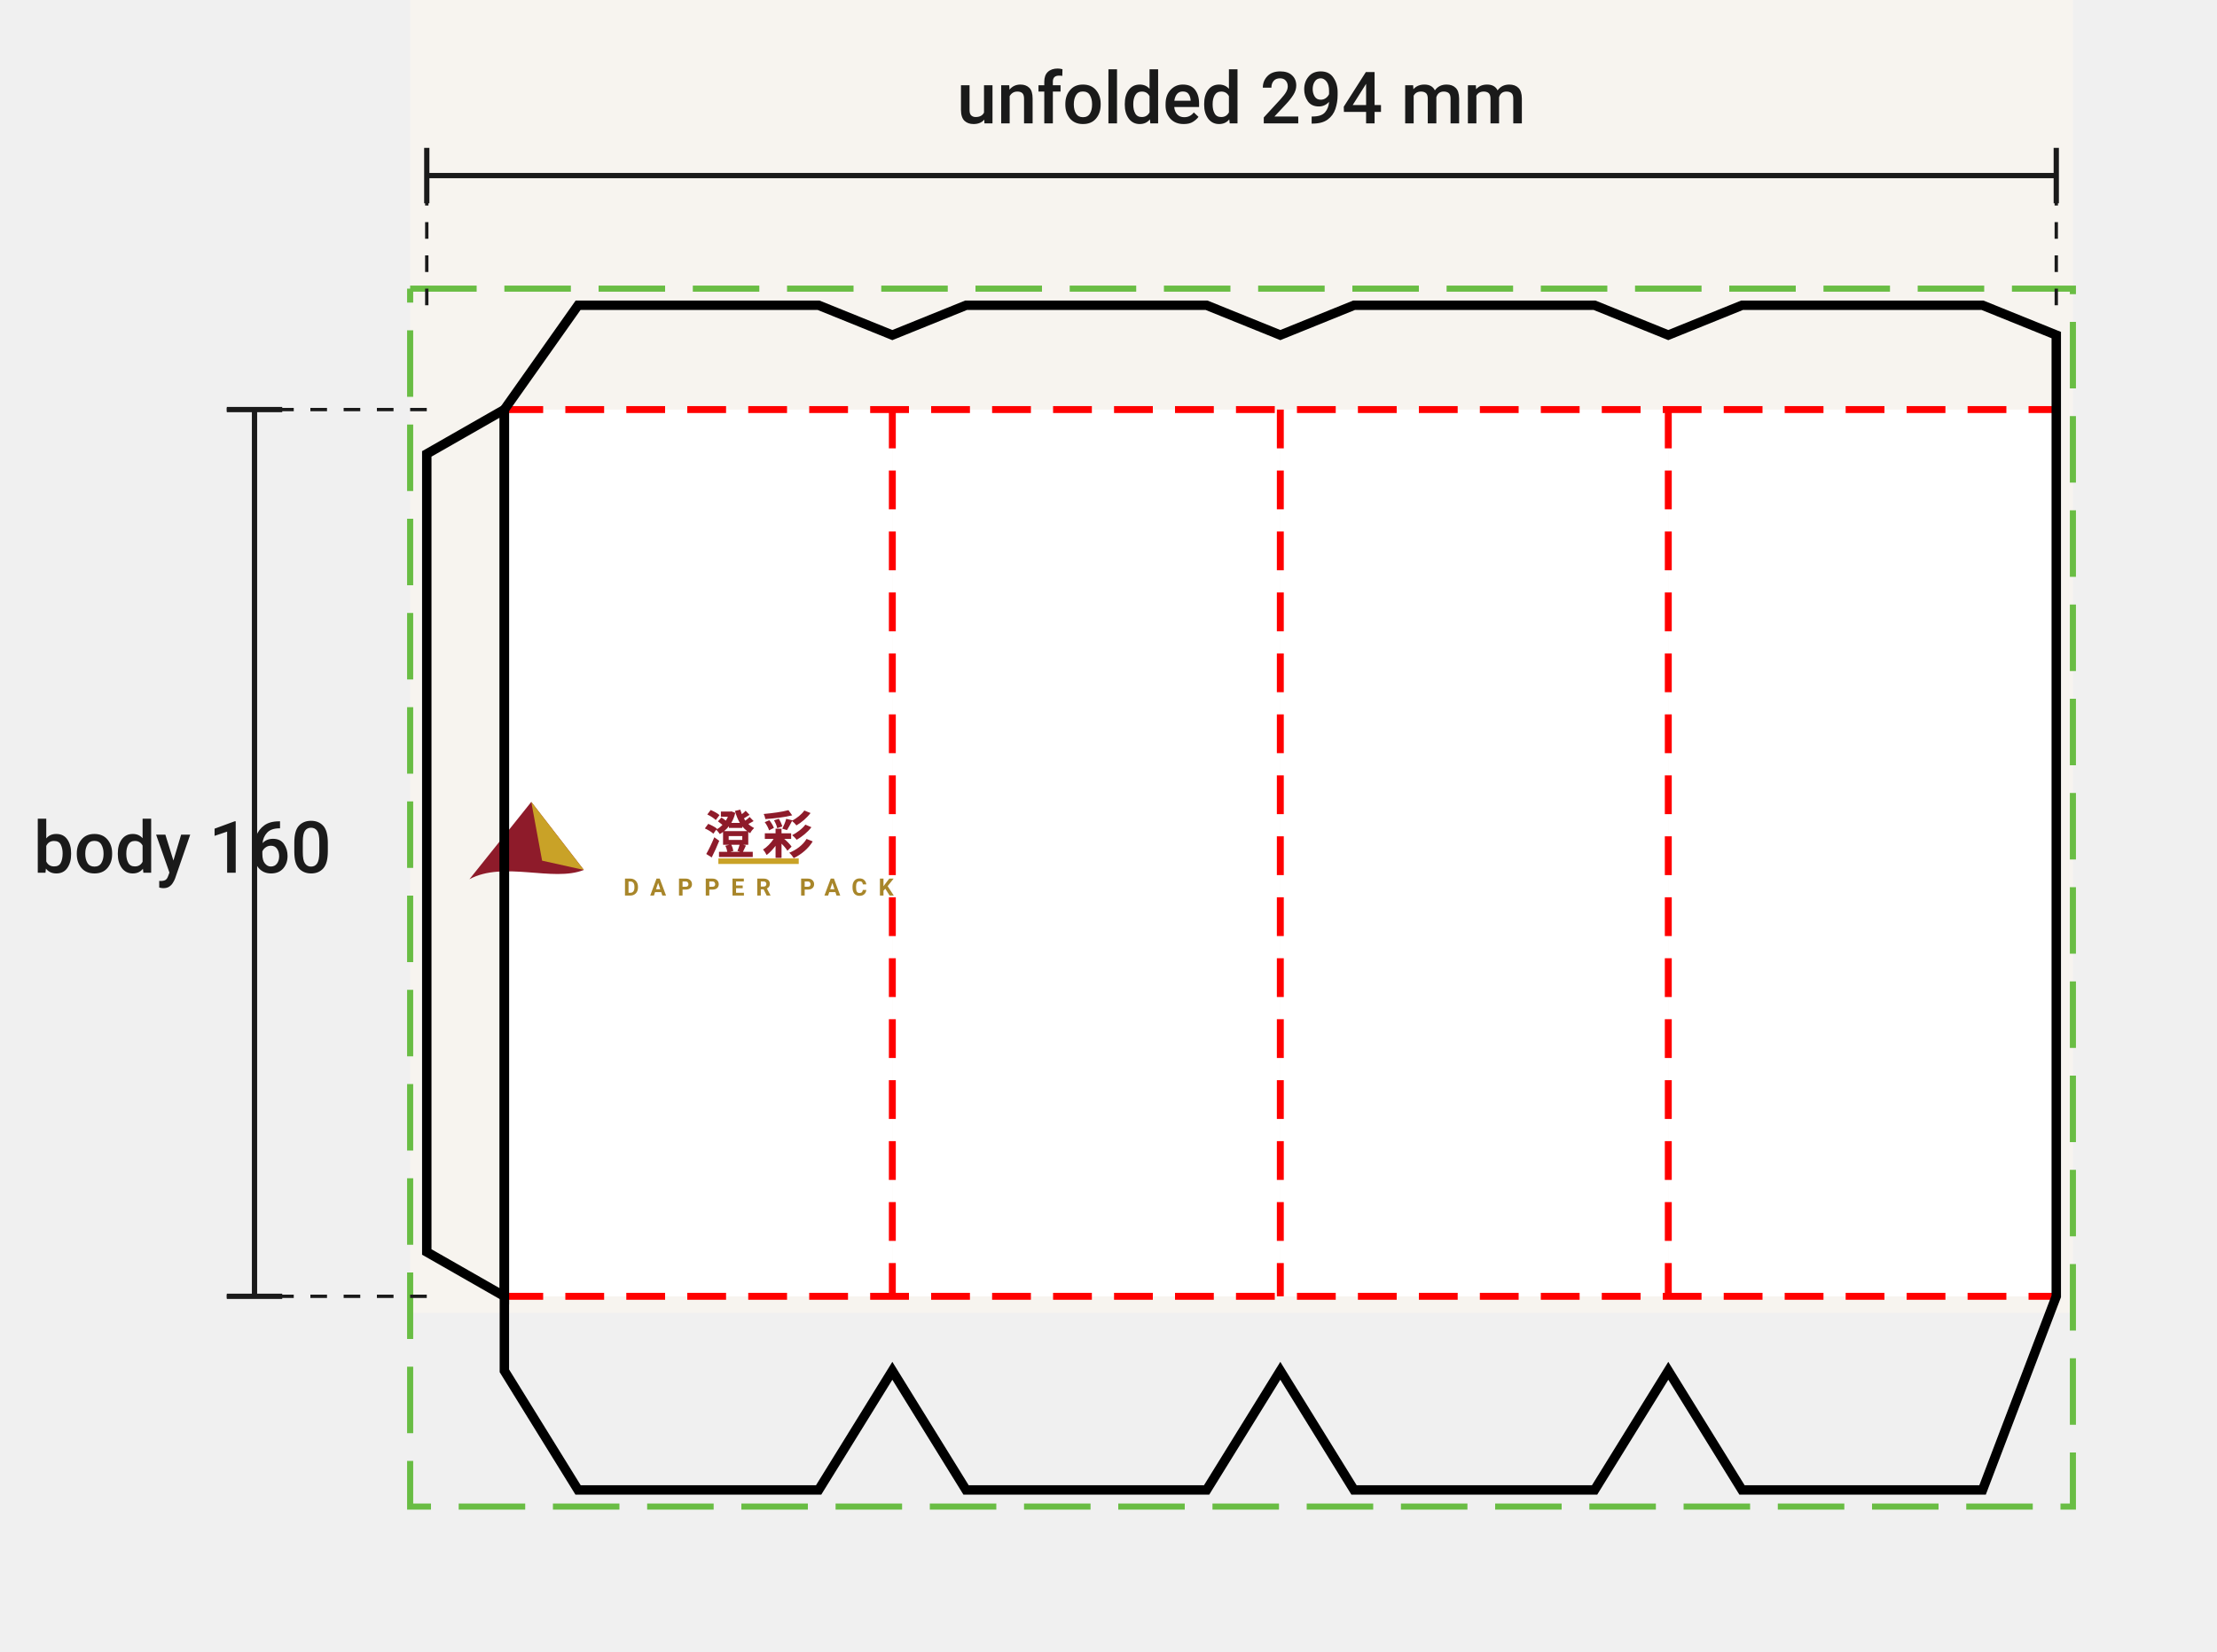
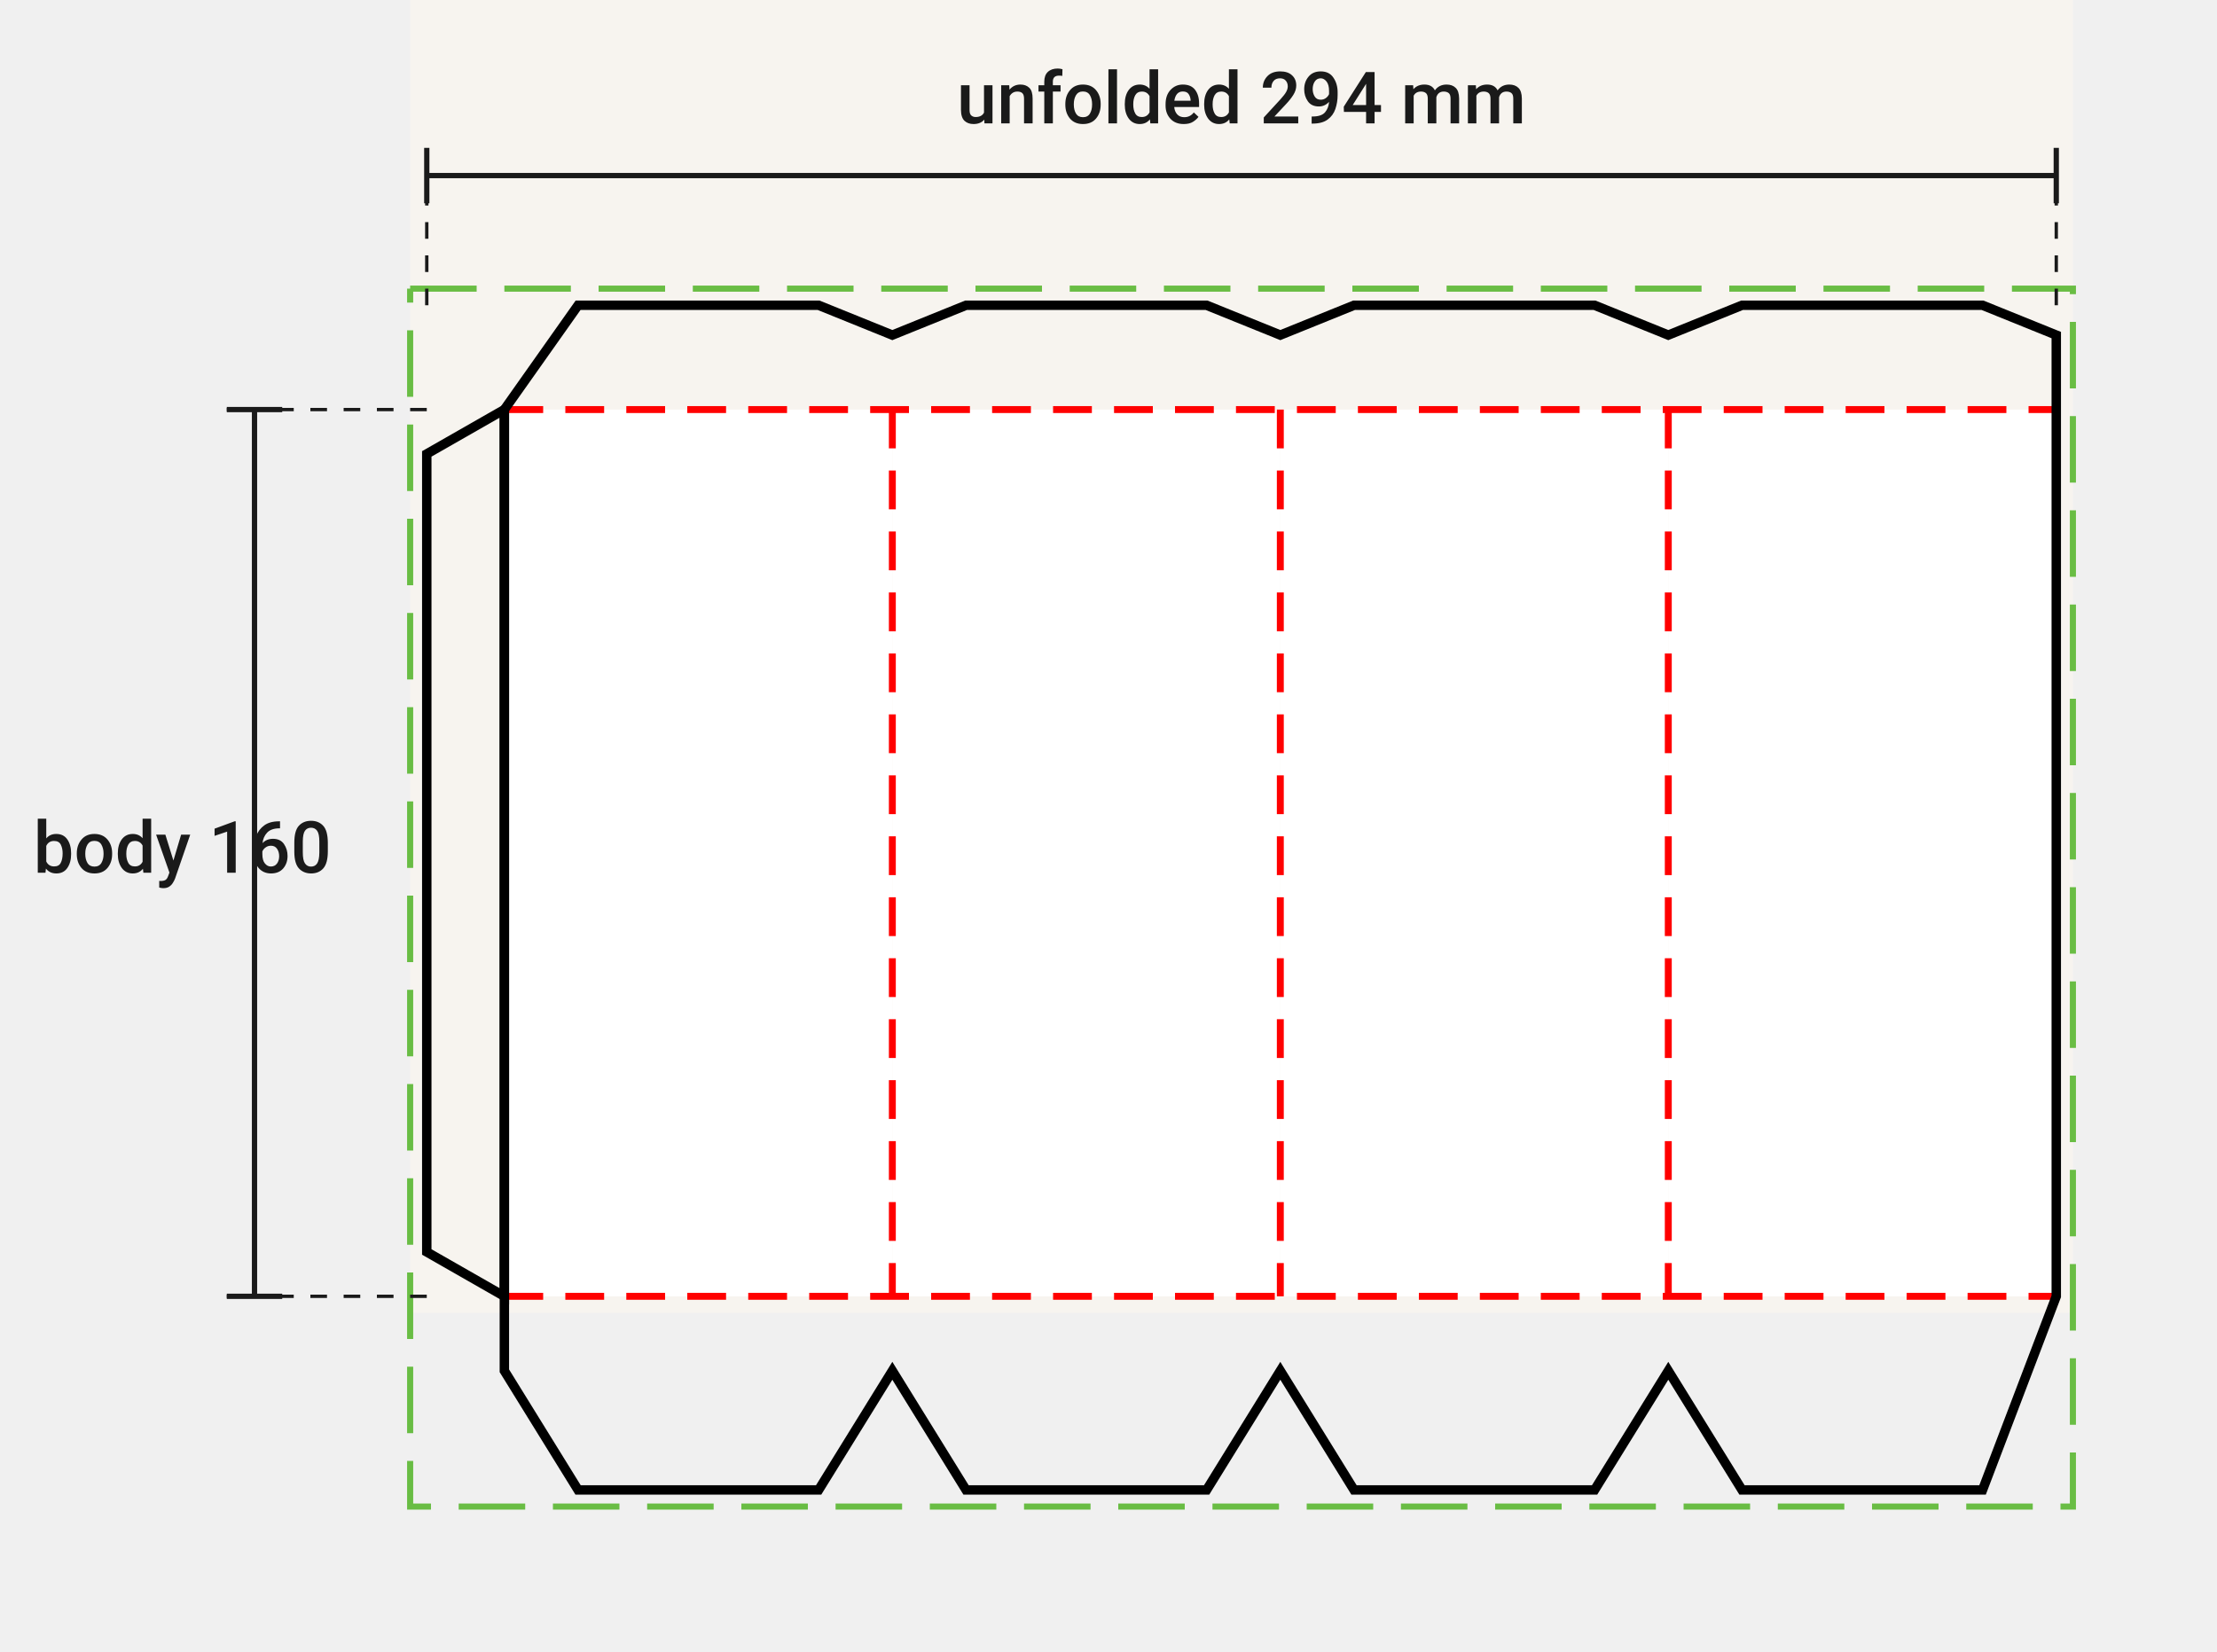
<svg xmlns="http://www.w3.org/2000/svg" viewBox="-91.0 -29.0 400.0 297.8" width="400" height="298" role="img" aria-labelledby="tcarton-reverse dcarton-reverse">
  <g>
    <rect class="blank" x="-17.00" y="-47.80" width="300.00" height="255.60" fill="#F7F4EF" />
    <rect x="0.00" y="44.80" width="70.00" height="160.00" fill="#FFFFFF" />
    <rect x="70.00" y="44.80" width="70.00" height="160.00" fill="#FFFFFF" />
    <rect x="140.00" y="44.80" width="70.00" height="160.00" fill="#FFFFFF" />
    <rect x="210.00" y="44.80" width="70.00" height="160.00" fill="#FFFFFF" />
-     <g class="brand__mark" transform="translate(3.74 124.80) scale(0.1395)">
-       <path d="M -72 34 L 8 -66 L 76 22 C 36 38 -28 10 -72 34 Z" fill="#8E1B2A" />
-       <path d="M 8 -66 L 76 22 L 22 10 Z" fill="#C9A227" />
-     </g>
-     <g class="wordmark">
-       <text x="45.86" y="121.64" font-family="ui-sans-serif,system-ui,-apple-system,'Segoe UI',Roboto,'Helvetica Neue',Arial,sans-serif" font-size="9.3" font-weight="700" fill="#8E1B2A" letter-spacing="1.30" text-anchor="middle" dominant-baseline="middle">澄彩</text>
-       <line x1="38.61" y1="126.29" x2="53.11" y2="126.29" stroke="#C9A227" stroke-width="1.00" />
-       <text x="45.86" y="131.31" font-family="ui-sans-serif,system-ui,-apple-system,'Segoe UI',Roboto,'Helvetica Neue',Arial,sans-serif" font-size="4.3" font-weight="600" fill="#A8862A" letter-spacing="2.05" text-anchor="middle" dominant-baseline="middle">DAPPER PACK</text>
-     </g>
    <line x1="70.00" y1="44.80" x2="70.00" y2="204.80" stroke="#FF0000" stroke-width="1.25" stroke-dasharray="7 4" />
    <line x1="140.00" y1="44.80" x2="140.00" y2="204.80" stroke="#FF0000" stroke-width="1.25" stroke-dasharray="7 4" />
    <line x1="210.00" y1="44.80" x2="210.00" y2="204.80" stroke="#FF0000" stroke-width="1.25" stroke-dasharray="7 4" />
    <line x1="0.00" y1="44.80" x2="280.00" y2="44.80" stroke="#FF0000" stroke-width="1.25" stroke-dasharray="7 4" />
    <line x1="0.00" y1="204.80" x2="280.00" y2="204.80" stroke="#FF0000" stroke-width="1.25" stroke-dasharray="7 4" />
    <line x1="0.00" y1="44.80" x2="0.00" y2="204.80" stroke="#FF0000" stroke-width="1.25" stroke-dasharray="7 4" />
    <path d="M0.00,44.80 L13.30,25.98 L56.70,25.98 L70.00,31.36 L70.00,31.36 L83.30,25.98 L126.70,25.98 L140.00,31.36 L140.00,31.36 L153.30,25.98 L196.70,25.98 L210.00,31.36 L210.00,31.36 L223.30,25.98 L266.70,25.98 L280.00,31.36 L280.00,44.80 L280.00,204.80 L266.70,239.74 L223.30,239.74 L210.00,218.24 L210.00,218.24 L196.70,239.74 L153.30,239.74 L140.00,218.24 L140.00,218.24 L126.70,239.74 L83.30,239.74 L70.00,218.24 L70.00,218.24 L56.70,239.74 L13.30,239.74 L0.00,218.24 L0.00,204.80 Z" fill="none" stroke="#000000" stroke-width="1.7" stroke-linejoin="miter" />
    <path d="M0.00,44.80 L-14.00,52.80 L-14.00,196.80 L0.00,204.80 Z" fill="none" stroke="#000000" stroke-width="1.7" stroke-linejoin="miter" />
    <path d="M-17.00,22.98 L283.00,22.98 L283.00,242.74 L-17.00,242.74 L-17.00,22.98" fill="none" stroke="#69BD44" stroke-width="1.1" stroke-dasharray="12 5" />
    <line x1="-14.00" y1="2.58" x2="280.00" y2="2.58" stroke="#1A1A1A" stroke-width="0.95" />
    <line x1="-14.00" y1="25.98" x2="-14.00" y2="-2.42" stroke="#1A1A1A" stroke-width="0.6" stroke-dasharray="3 3" />
    <line x1="-14.00" y1="-2.42" x2="-14.00" y2="7.58" stroke="#1A1A1A" stroke-width="0.95" />
    <line x1="280.00" y1="25.98" x2="280.00" y2="-2.42" stroke="#1A1A1A" stroke-width="0.6" stroke-dasharray="3 3" />
    <line x1="280.00" y1="-2.42" x2="280.00" y2="7.58" stroke="#1A1A1A" stroke-width="0.95" />
    <text x="133.00" y="-10.42" font-family="ui-sans-serif,system-ui,-apple-system,'Segoe UI',Roboto,'Helvetica Neue',Arial,sans-serif" font-size="13" font-weight="500" fill="#1A1A1A" text-anchor="middle" dominant-baseline="middle">unfolded 294 mm</text>
    <line x1="-45.08" y1="44.80" x2="-45.08" y2="204.80" stroke="#1A1A1A" stroke-width="0.95" />
    <line x1="-14.00" y1="44.80" x2="-50.08" y2="44.80" stroke="#1A1A1A" stroke-width="0.6" stroke-dasharray="3 3" />
    <line x1="-50.08" y1="44.80" x2="-40.08" y2="44.80" stroke="#1A1A1A" stroke-width="0.95" />
    <line x1="-14.00" y1="204.80" x2="-50.08" y2="204.80" stroke="#1A1A1A" stroke-width="0.6" stroke-dasharray="3 3" />
    <line x1="-50.08" y1="204.80" x2="-40.08" y2="204.80" stroke="#1A1A1A" stroke-width="0.95" />
    <text x="-58.08" y="124.80" font-family="ui-sans-serif,system-ui,-apple-system,'Segoe UI',Roboto,'Helvetica Neue',Arial,sans-serif" font-size="13" font-weight="500" fill="#1A1A1A" text-anchor="middle" dominant-baseline="middle">body 160</text>
  </g>
</svg>
